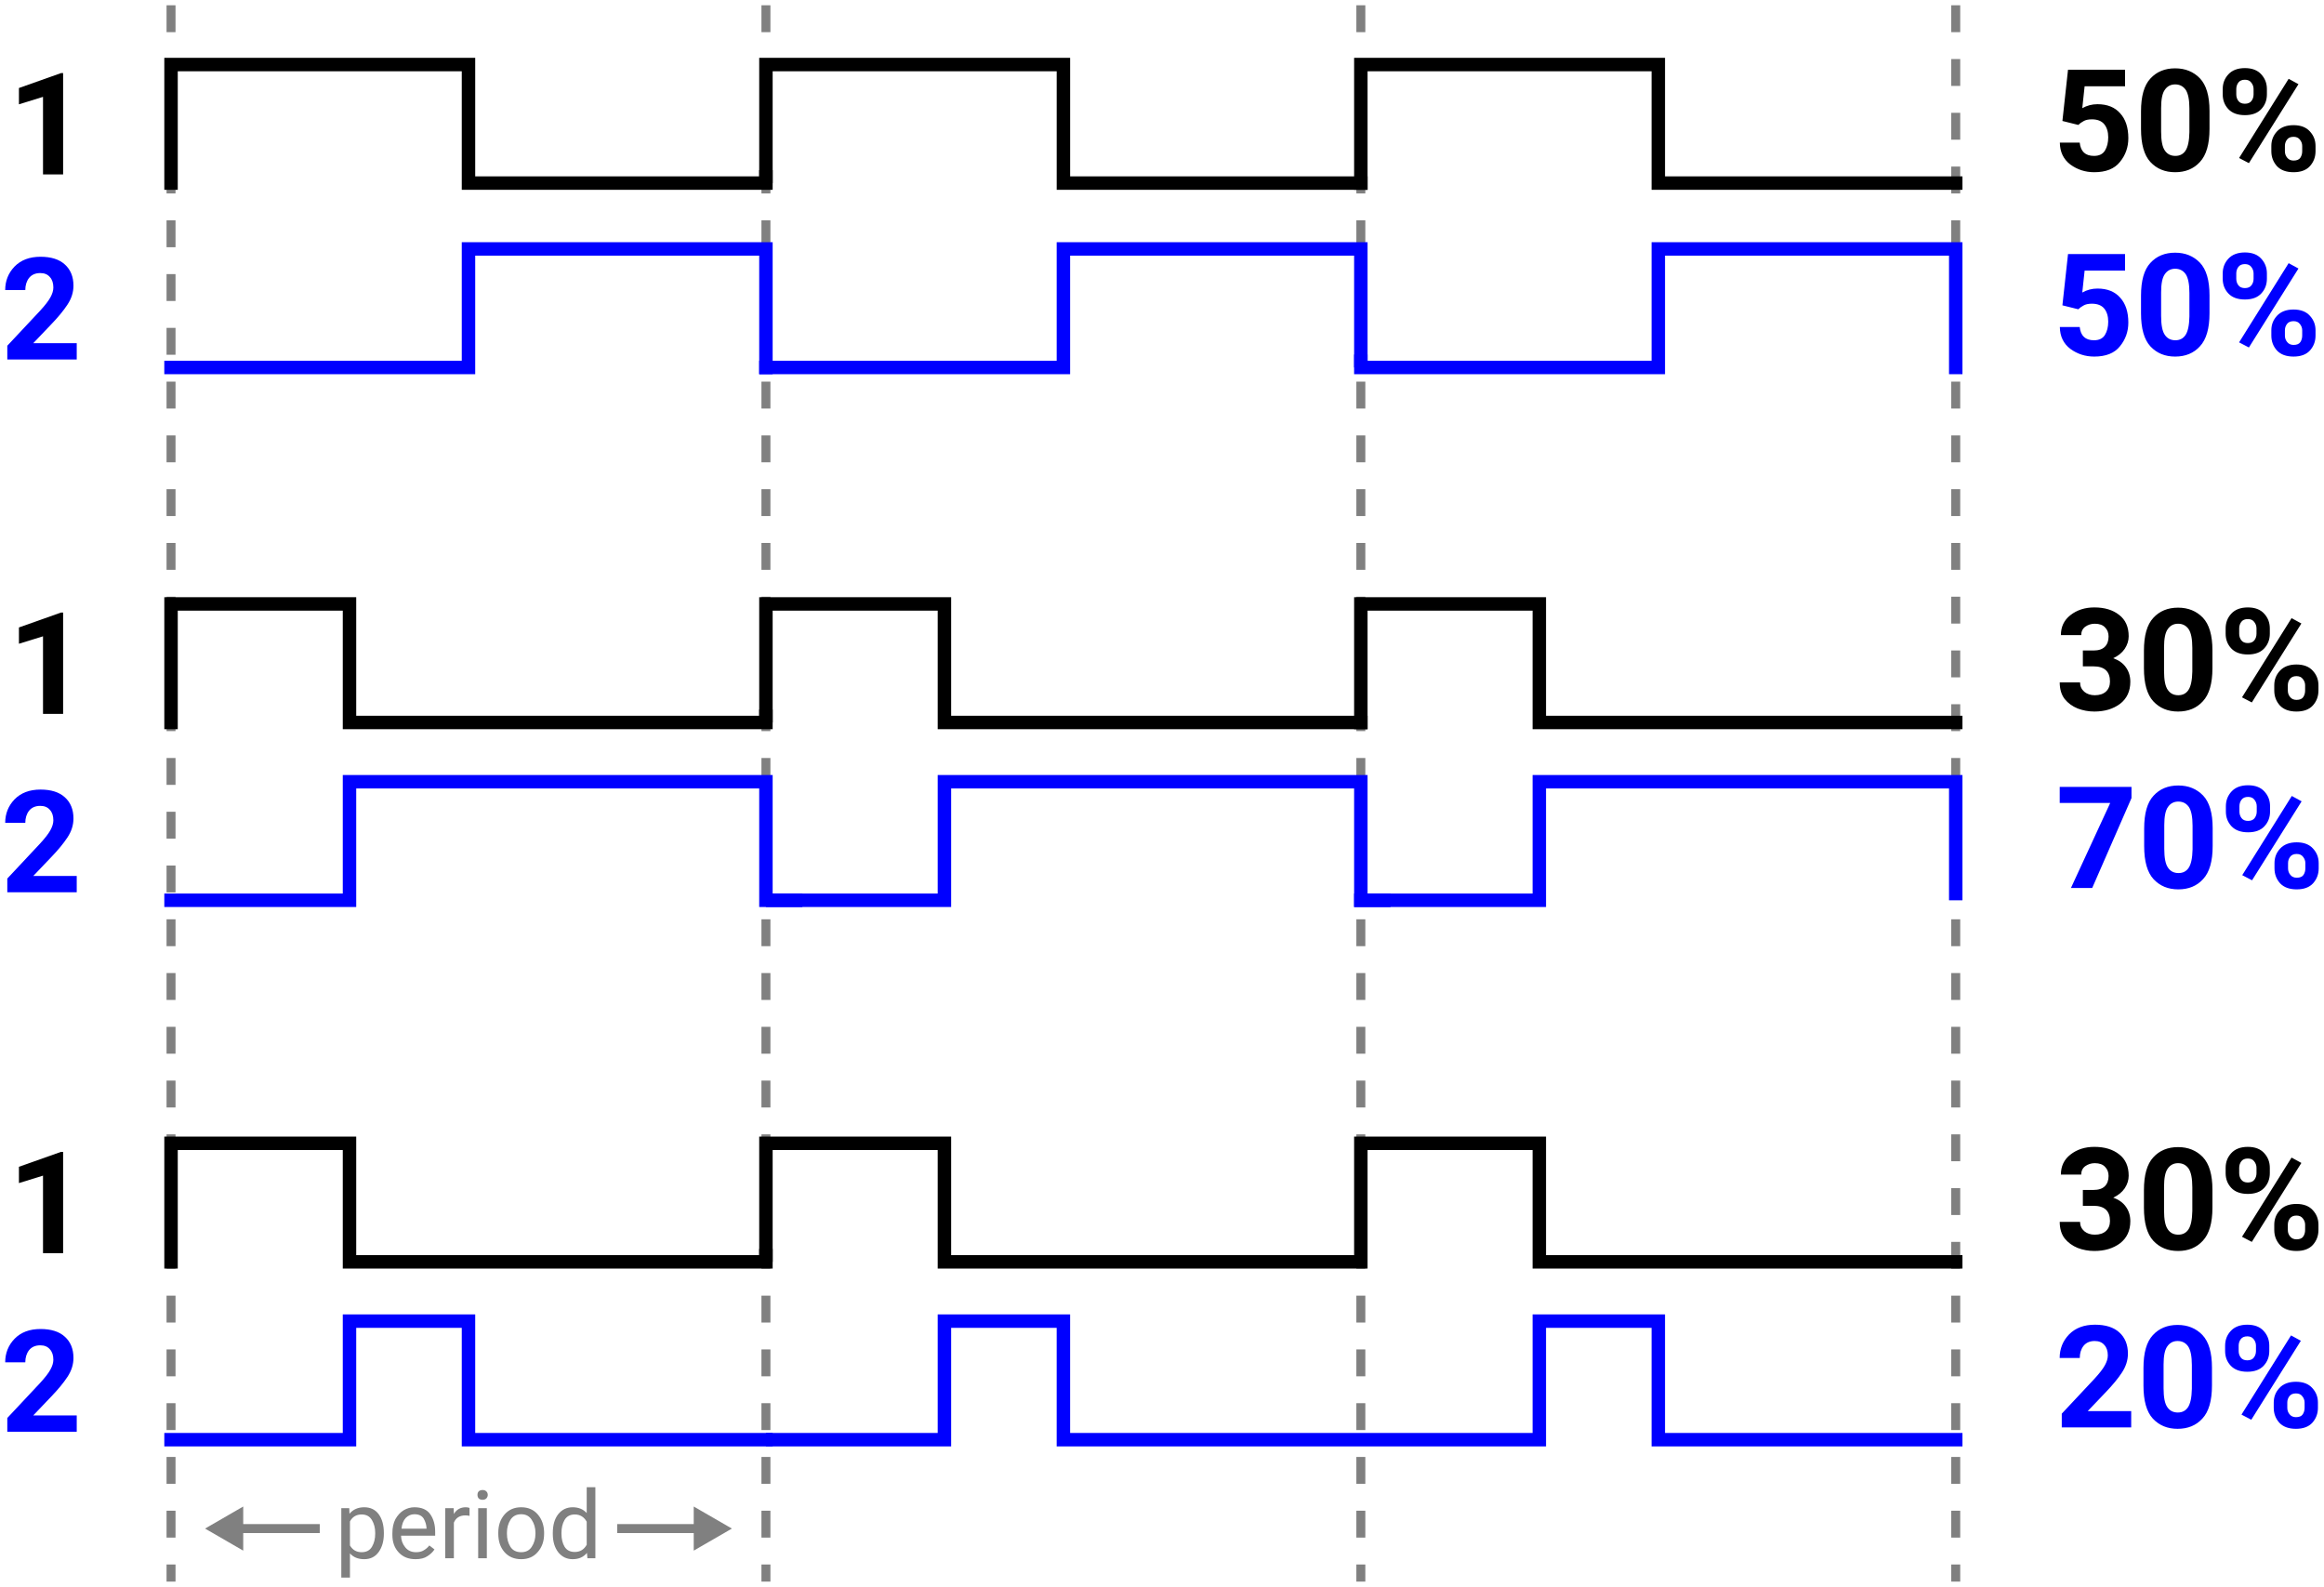
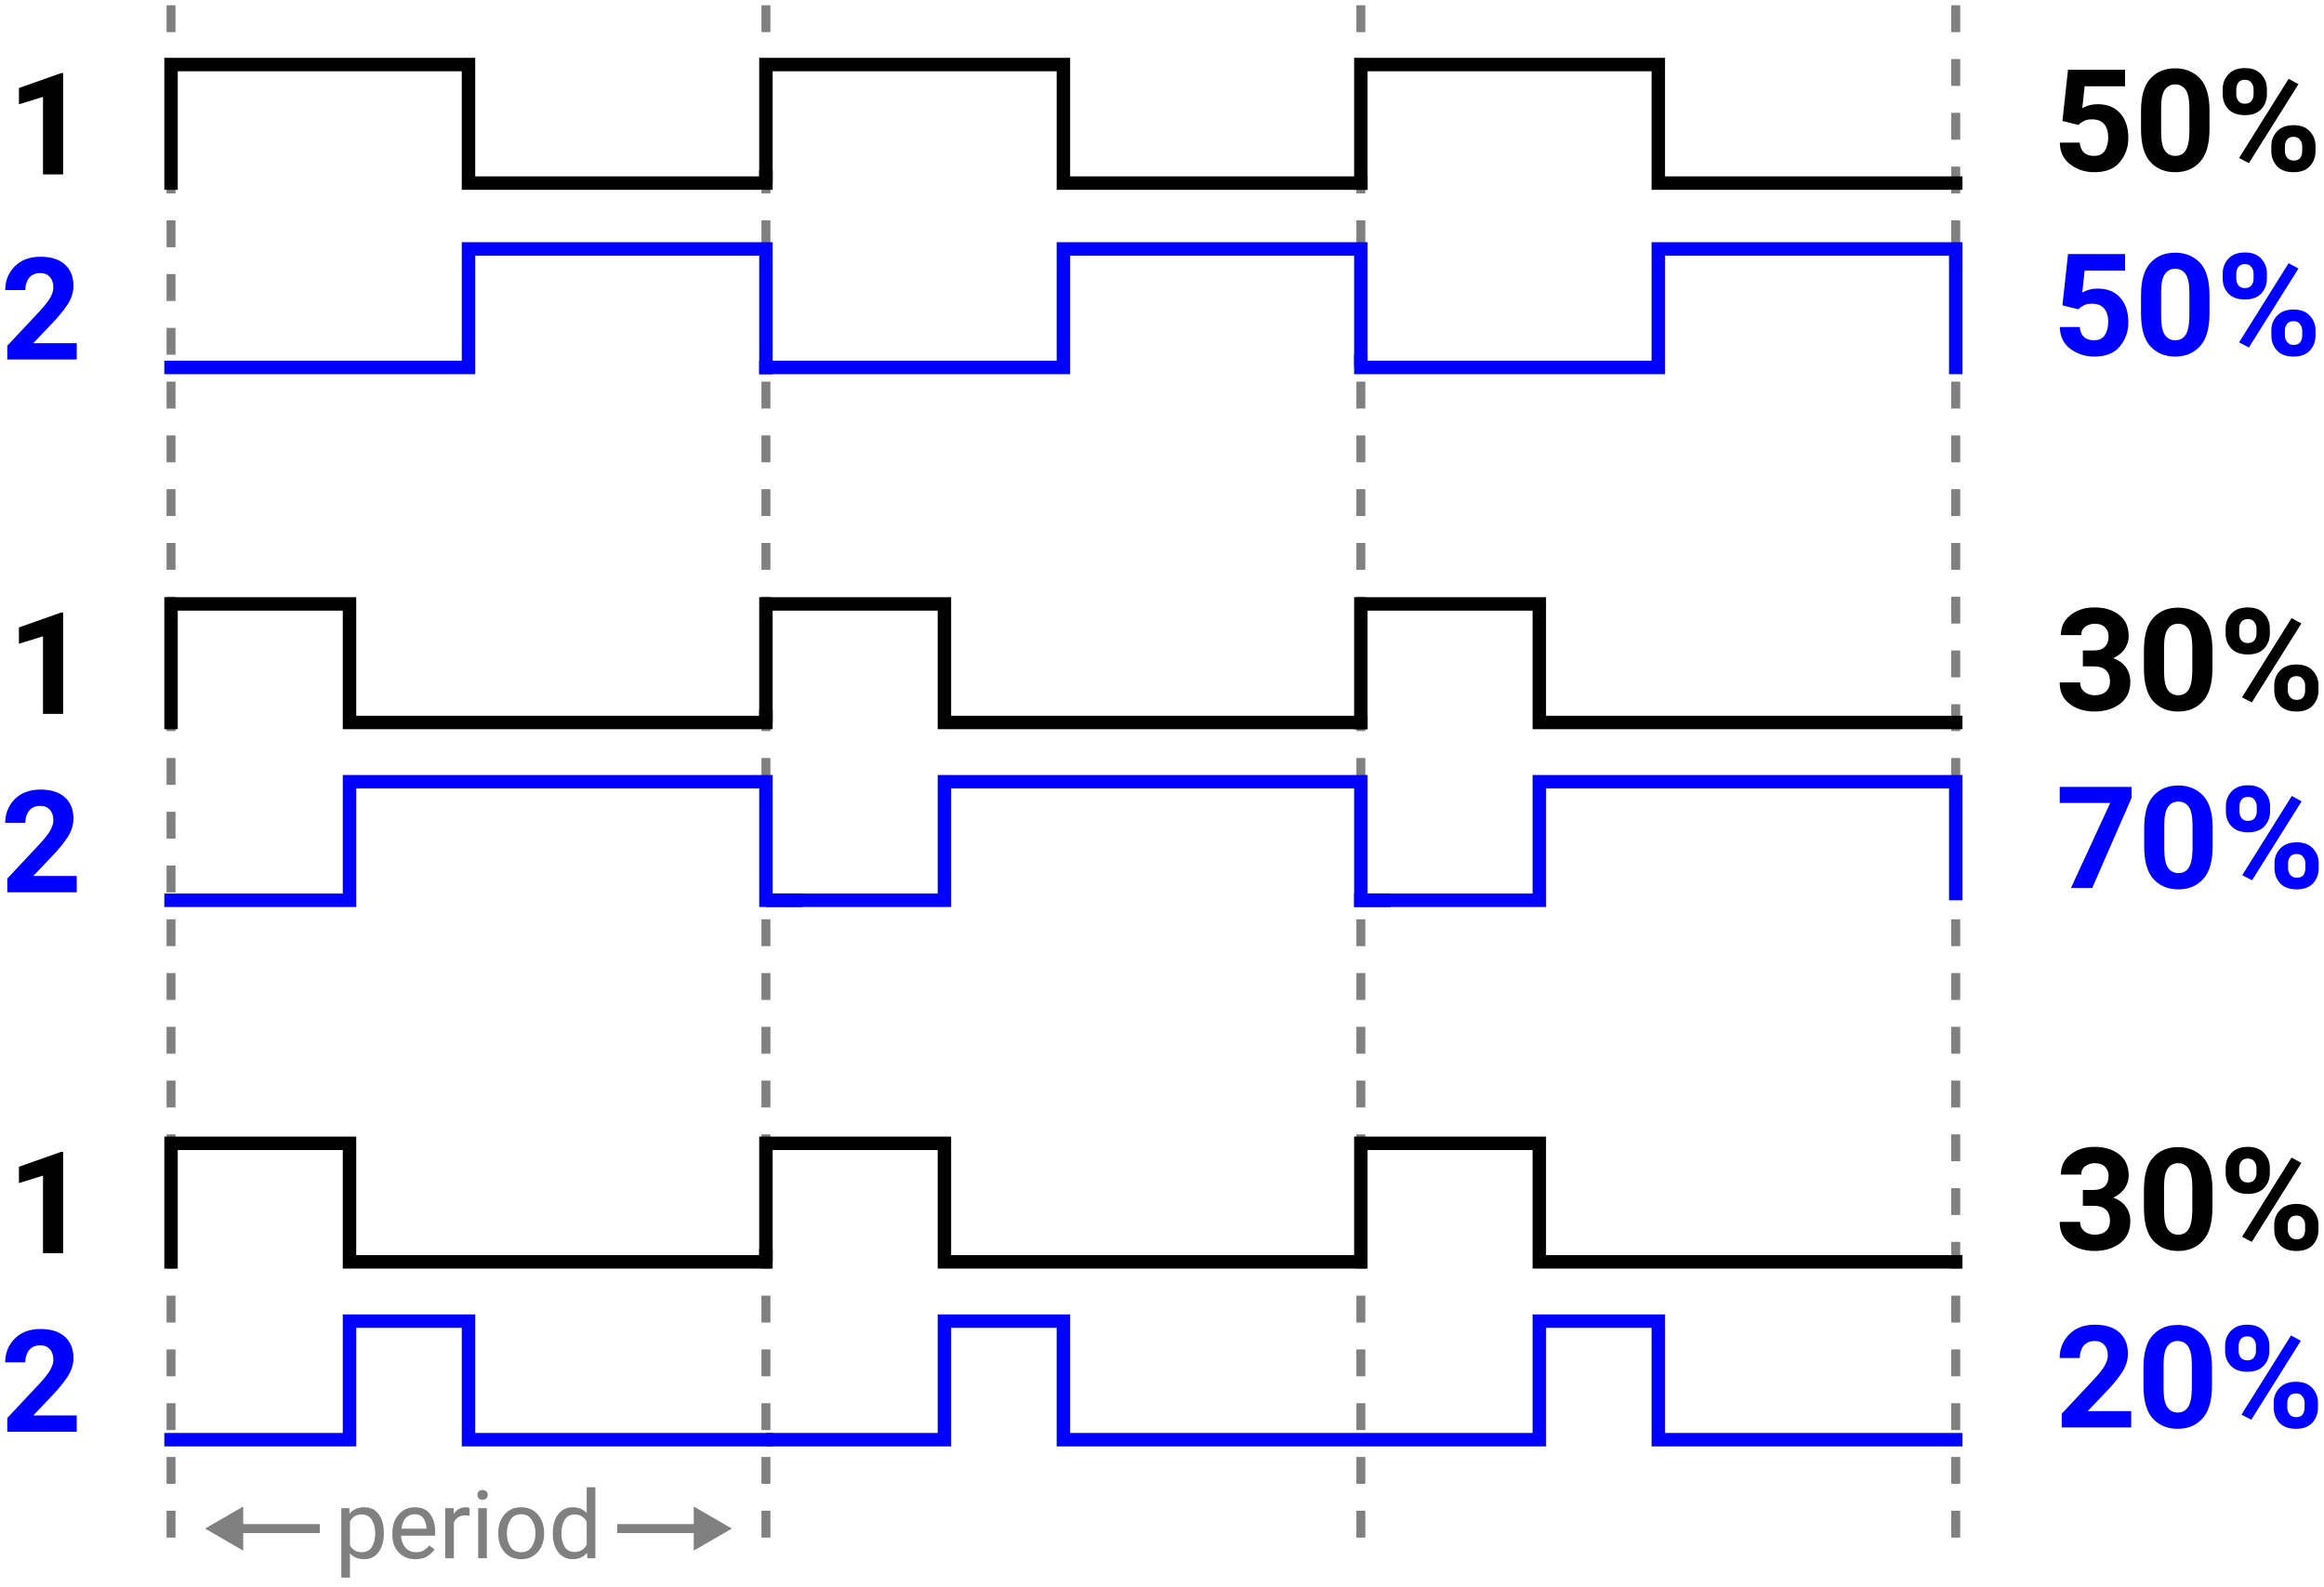
<svg xmlns="http://www.w3.org/2000/svg" width="588.189" height="401.589" viewBox="0 0 155.625 106.254">
  <defs>
    <marker id="b" refX="0" refY="0" orient="auto" overflow="visible">
      <path d="M-2.308 0l3.46-2v4z" fill="gray" fill-rule="evenodd" stroke="gray" stroke-width=".4pt" />
    </marker>
    <marker id="c" refX="0" refY="0" orient="auto" overflow="visible">
      <path d="M-2.308 0l3.46-2v4z" fill="gray" fill-rule="evenodd" stroke="gray" stroke-width=".4pt" />
    </marker>
    <path id="a" d="M3.969 39.688h95.25v23.813H3.969z" />
  </defs>
-   <path d="M130.965.353V105.9M91.128.353V105.9M51.29.353V105.9M11.453.353V105.9" fill="none" stroke="gray" stroke-width=".6" stroke-dasharray="1.8,1.8" />
+   <path d="M130.965.353v102.902M91.128.353v102.902M51.29.353v102.902M11.453.353v102.902" fill="none" stroke="gray" stroke-width=".6" stroke-dasharray="1.8,1.8" />
  <text style="line-height:1.25;-inkscape-font-specification:Roboto" x="119.113" y="87.732" transform="matrix(1.00189 0 0 .99812 18.292 -3.901)" font-size="9.543" font-family="Roboto" stroke-width=".265">
    <tspan x="119.113" y="87.732">
      <tspan style="-inkscape-font-specification:'Roboto Bold'" font-weight="700">30%</tspan>
    </tspan>
  </text>
  <text style="line-height:.85;-inkscape-font-specification:Roboto;text-align:center" x="13.05" y="108.44" transform="matrix(1.00189 0 0 .99812 18.292 -3.901)" font-size="7.422" font-family="Roboto" text-anchor="middle" stroke-width=".265">
    <tspan x="13.05" y="108.44" font-size="6.362" fill="gray">period</tspan>
  </text>
  <path d="M-2.856 106.25H3.12" fill="none" stroke="gray" stroke-width=".6" marker-start="url(#b)" transform="translate(18.292 -3.901)" />
  <path d="M29.014 106.25H23.04" fill="none" stroke="gray" stroke-width=".6" marker-start="url(#c)" transform="translate(18.292 -3.901)" />
  <text style="line-height:1.25;-inkscape-font-specification:Roboto" x="119.127" y="63.477" transform="matrix(1.00189 0 0 .99812 18.292 -3.901)" font-size="9.543" font-family="Roboto" stroke-width=".265">
    <tspan x="119.127" y="63.477">
      <tspan style="-inkscape-font-specification:'Roboto Bold'" font-weight="700" fill="#00f">70%</tspan>
    </tspan>
  </text>
  <path d="M11.453 48.375v-7.938h11.951v7.938H51.29v-.418" fill="none" stroke="#000" stroke-width=".9" stroke-linecap="square" />
  <path d="M51.29 48.375v-7.938h11.952v7.938h27.886v-.418" fill="none" stroke="#000" stroke-width=".9" />
  <path d="M91.128 48.375v-7.938h11.951v7.938h27.886" fill="none" stroke="#000" stroke-width=".9" stroke-linecap="square" />
  <path d="M11.453 60.28h11.951v-7.937H51.29v7.938h1.992M91.128 60.28h11.951v-7.937h27.886v7.938-.418" fill="none" stroke="#00f" stroke-width=".9" stroke-linecap="square" />
  <path d="M51.29 60.28h11.952v-7.937h27.886v7.938h1.992" fill="none" stroke="#00f" stroke-width=".9" />
  <path d="M11.453 84.49v-7.937h11.951v7.937H51.29v-.417" fill="none" stroke="#000" stroke-width=".9" stroke-linecap="square" />
  <path d="M51.29 84.49v-7.937h11.952v7.937h27.886v-.417M91.128 84.49v-7.937h11.951v7.937h27.886v-.417" fill="none" stroke="#000" stroke-width=".9" />
  <path d="M11.453 96.397h11.951v-7.938h7.968v7.938H51.29" fill="none" stroke="#00f" stroke-width=".9" stroke-linecap="square" />
  <path d="M51.29 96.397h11.952v-7.938h7.967v7.938h19.919v-.418M91.128 96.397h11.951v-7.938h7.968v7.938h19.918v-.418" fill="none" stroke="#00f" stroke-width=".9" />
  <text style="line-height:1.25;-inkscape-font-specification:Roboto" x="118.917" y="27.733" transform="matrix(1.00189 0 0 .99812 18.292 -3.901)" font-size="9.543" font-family="Roboto" stroke-width=".265">
    <tspan x="118.917" y="27.733">
      <tspan style="-inkscape-font-specification:'Roboto Bold'" font-weight="700" fill="#00f">50%</tspan>
    </tspan>
  </text>
  <path d="M11.453 12.259V4.322h19.919v7.937H51.29v-.418" fill="none" stroke="#000" stroke-width=".9" stroke-linecap="square" />
  <path d="M51.29 12.259V4.322h19.92v7.937h19.918v-.418" fill="none" stroke="#000" stroke-width=".9" />
  <path d="M91.128 12.259V4.322h19.919v7.937h19.918" fill="none" stroke="#000" stroke-width=".9" stroke-linecap="square" />
  <path d="M51.29 24.605v-7.938H31.372v7.938h-19.92 0" fill="none" stroke="#00f" stroke-width=".9" stroke-linecap="square" />
  <path d="M91.128 24.605v-7.938H71.209v7.938H51.29v-.418" fill="none" stroke="#00f" stroke-width=".9" />
  <path d="M130.965 24.605v-7.938h-19.918v7.938h-19.92v-.418" fill="none" stroke="#00f" stroke-width=".9" stroke-linecap="square" />
  <text style="line-height:1.25;-inkscape-font-specification:Roboto" x="-17.773" y="15.611" transform="matrix(1.00189 0 0 .99812 18.292 -3.901)" font-size="9.543" font-family="Roboto" stroke-width=".265">
    <tspan x="-17.773" y="15.611">
      <tspan style="-inkscape-font-specification:'Roboto Bold'" font-weight="700">1</tspan>
    </tspan>
  </text>
  <text style="line-height:1.25;-inkscape-font-specification:Roboto" x="-18.237" y="28.025" transform="matrix(1.00189 0 0 .99812 18.292 -3.901)" font-size="9.543" font-family="Roboto" stroke-width=".265">
    <tspan x="-18.237" y="28.025">
      <tspan style="-inkscape-font-specification:'Roboto Bold'" font-weight="700" fill="#00f">2</tspan>
    </tspan>
  </text>
  <text style="line-height:1.25;-inkscape-font-specification:Roboto" x="-17.773" y="51.795" transform="matrix(1.00189 0 0 .99812 18.292 -3.901)" font-size="9.543" font-family="Roboto" stroke-width=".265">
    <tspan x="-17.773" y="51.795">
      <tspan style="-inkscape-font-specification:'Roboto Bold'" font-weight="700">1</tspan>
    </tspan>
  </text>
  <text style="line-height:1.25;-inkscape-font-specification:Roboto" x="-18.237" y="63.768" transform="matrix(1.00189 0 0 .99812 18.292 -3.901)" font-size="9.543" font-family="Roboto" stroke-width=".265">
    <tspan x="-18.237" y="63.768">
      <tspan style="-inkscape-font-specification:'Roboto Bold'" font-weight="700" fill="#00f">2</tspan>
    </tspan>
  </text>
  <text style="line-height:1.25;-inkscape-font-specification:Roboto" x="-17.773" y="87.979" transform="matrix(1.00189 0 0 .99812 18.292 -3.901)" font-size="9.543" font-family="Roboto" stroke-width=".265">
    <tspan x="-17.773" y="87.979">
      <tspan style="-inkscape-font-specification:'Roboto Bold'" font-weight="700">1</tspan>
    </tspan>
  </text>
  <text style="line-height:1.25;-inkscape-font-specification:Roboto" x="-18.237" y="99.952" transform="matrix(1.00189 0 0 .99812 18.292 -3.901)" font-size="9.543" font-family="Roboto" stroke-width=".265">
    <tspan x="-18.237" y="99.952">
      <tspan style="-inkscape-font-specification:'Roboto Bold'" font-weight="700" fill="#00f">2</tspan>
    </tspan>
  </text>
  <text style="line-height:1.25;-inkscape-font-specification:Roboto" x="118.917" y="15.364" transform="matrix(1.00189 0 0 .99812 18.292 -3.901)" font-size="9.543" font-family="Roboto" stroke-width=".265">
    <tspan x="118.917" y="15.364">
      <tspan style="-inkscape-font-specification:'Roboto Bold'" font-weight="700">50%</tspan>
    </tspan>
  </text>
  <text style="line-height:1.25;-inkscape-font-specification:Roboto" x="119.113" y="51.548" transform="matrix(1.00189 0 0 .99812 18.292 -3.901)" font-size="9.543" font-family="Roboto" stroke-width=".265">
    <tspan x="119.113" y="51.548">
      <tspan style="-inkscape-font-specification:'Roboto Bold'" font-weight="700">30%</tspan>
    </tspan>
  </text>
  <text style="line-height:1.25;-inkscape-font-specification:Roboto" x="119.08" y="99.661" transform="matrix(1.00189 0 0 .99812 18.292 -3.901)" font-size="9.543" font-family="Roboto" stroke-width=".265">
    <tspan x="119.08" y="99.661">
      <tspan style="-inkscape-font-specification:'Roboto Bold'" font-weight="700" fill="#00f">20%</tspan>
    </tspan>
  </text>
</svg>
